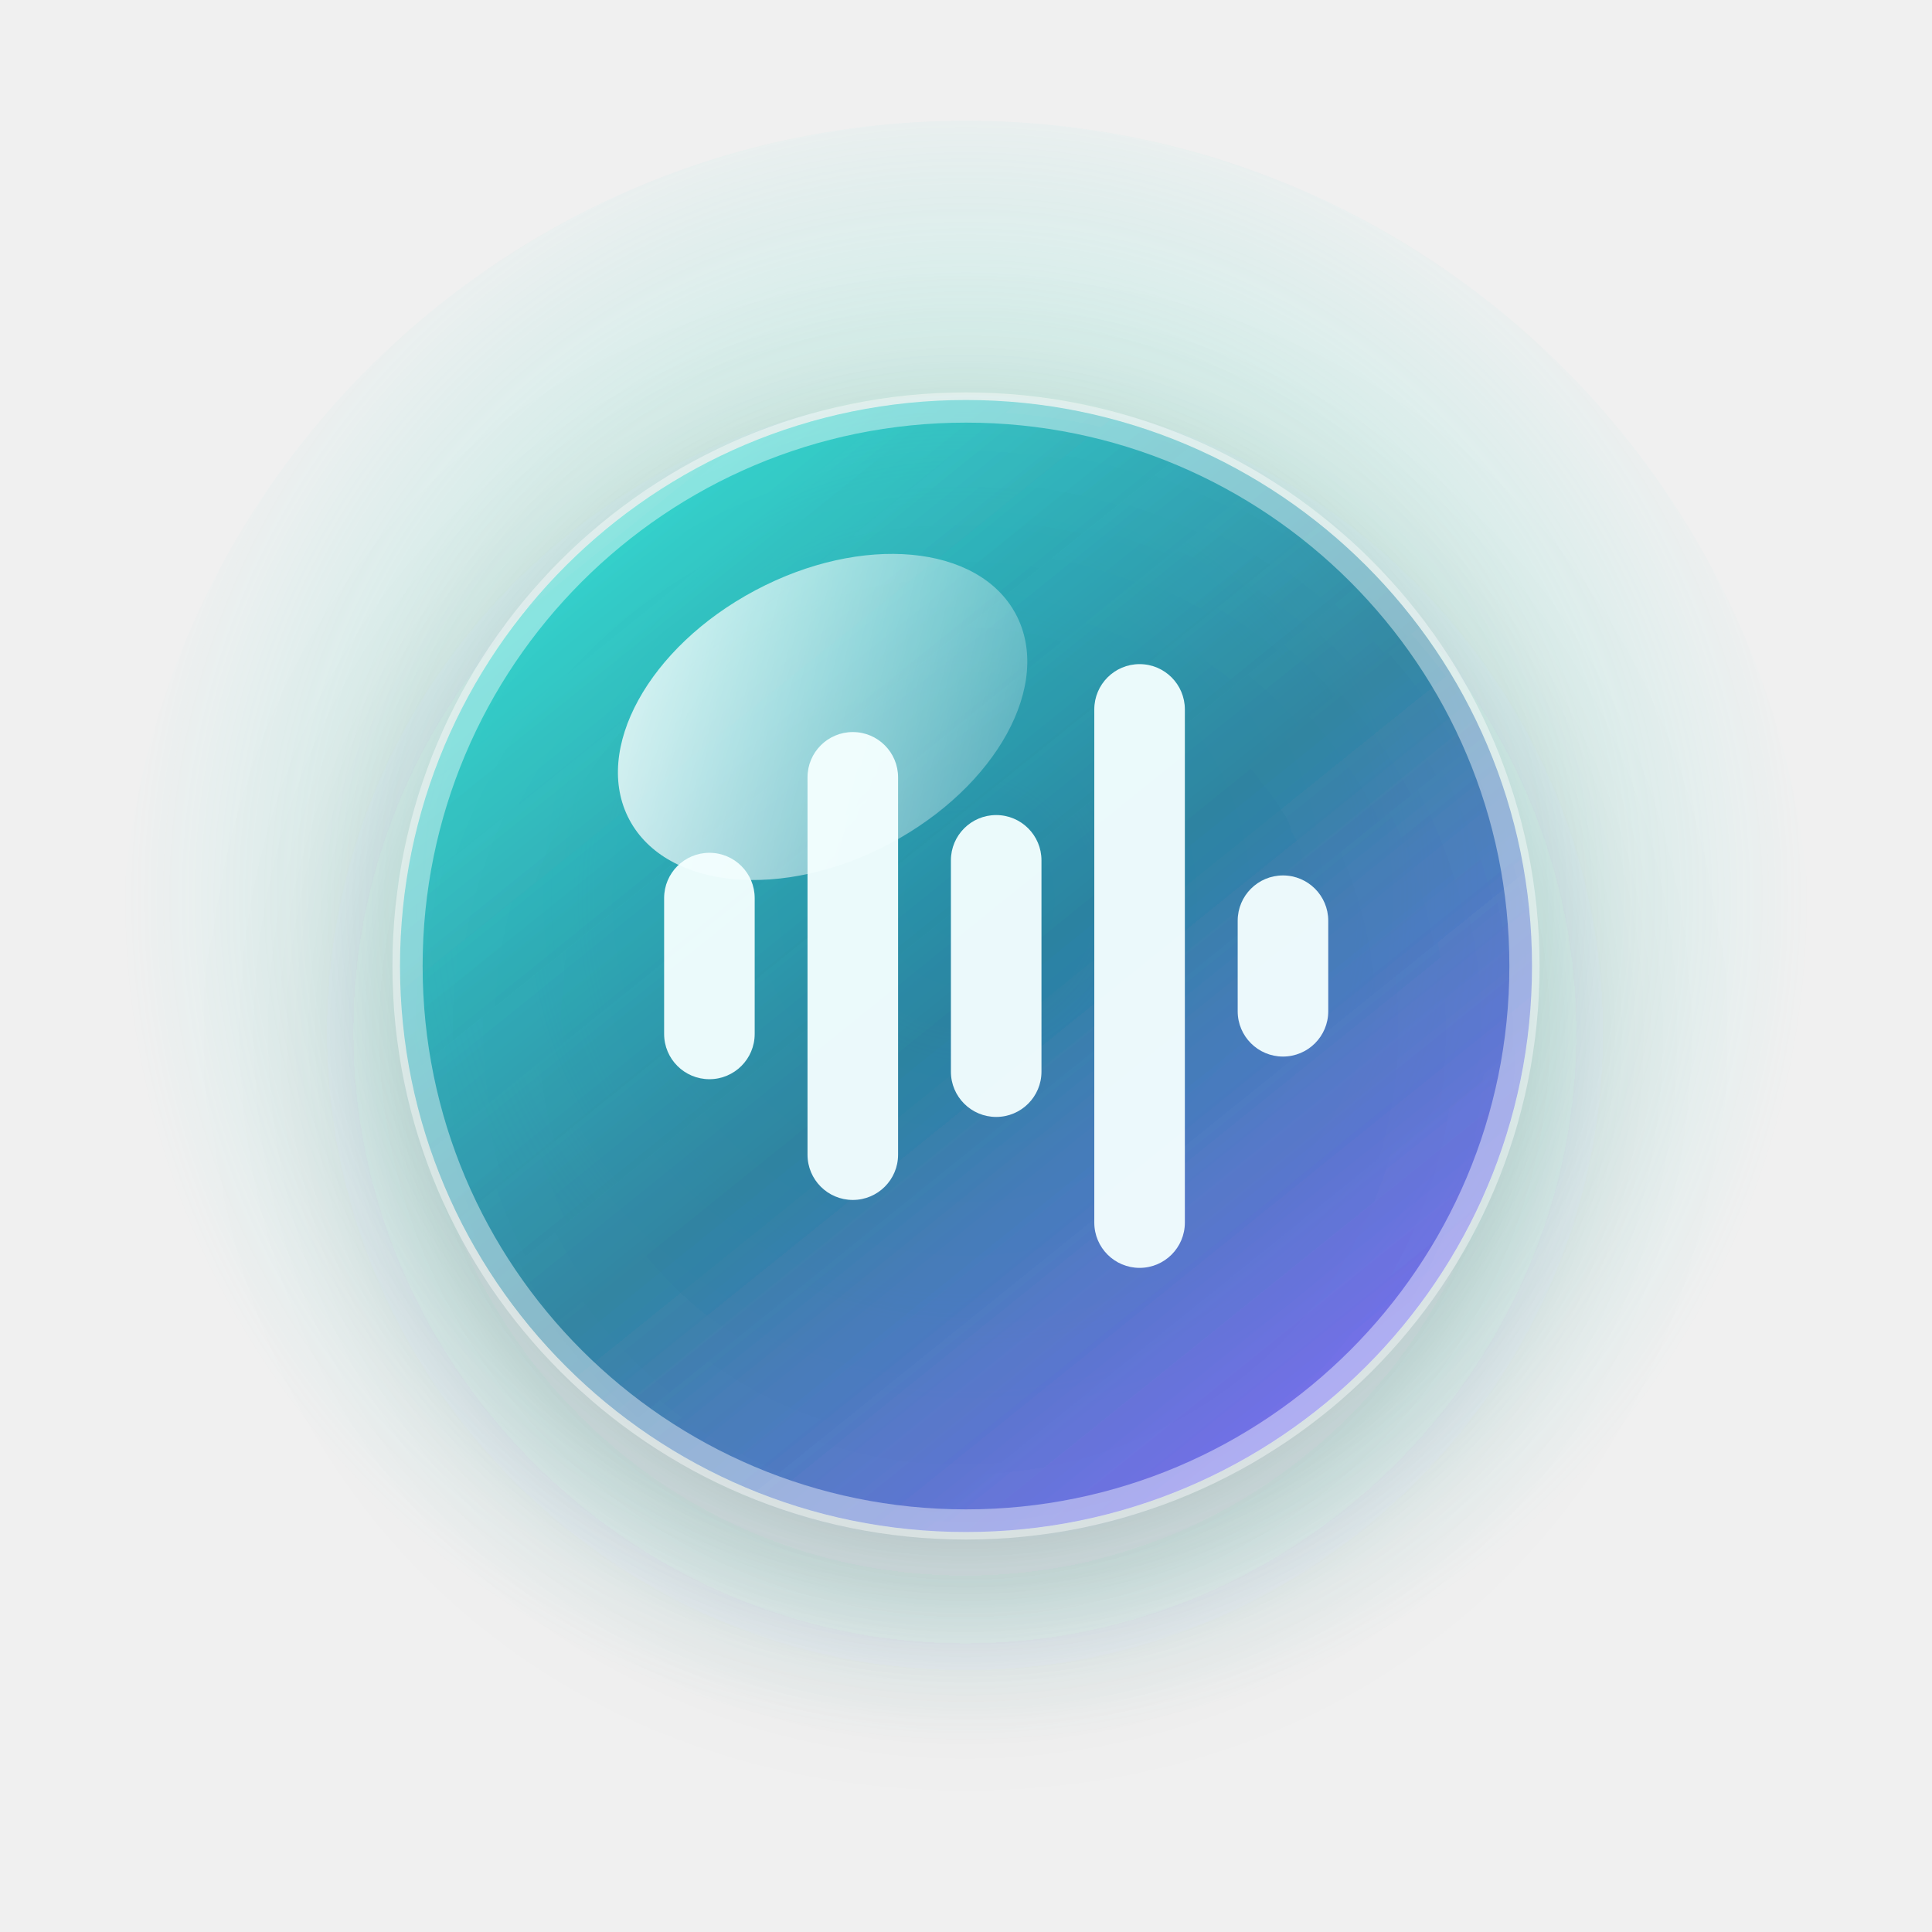
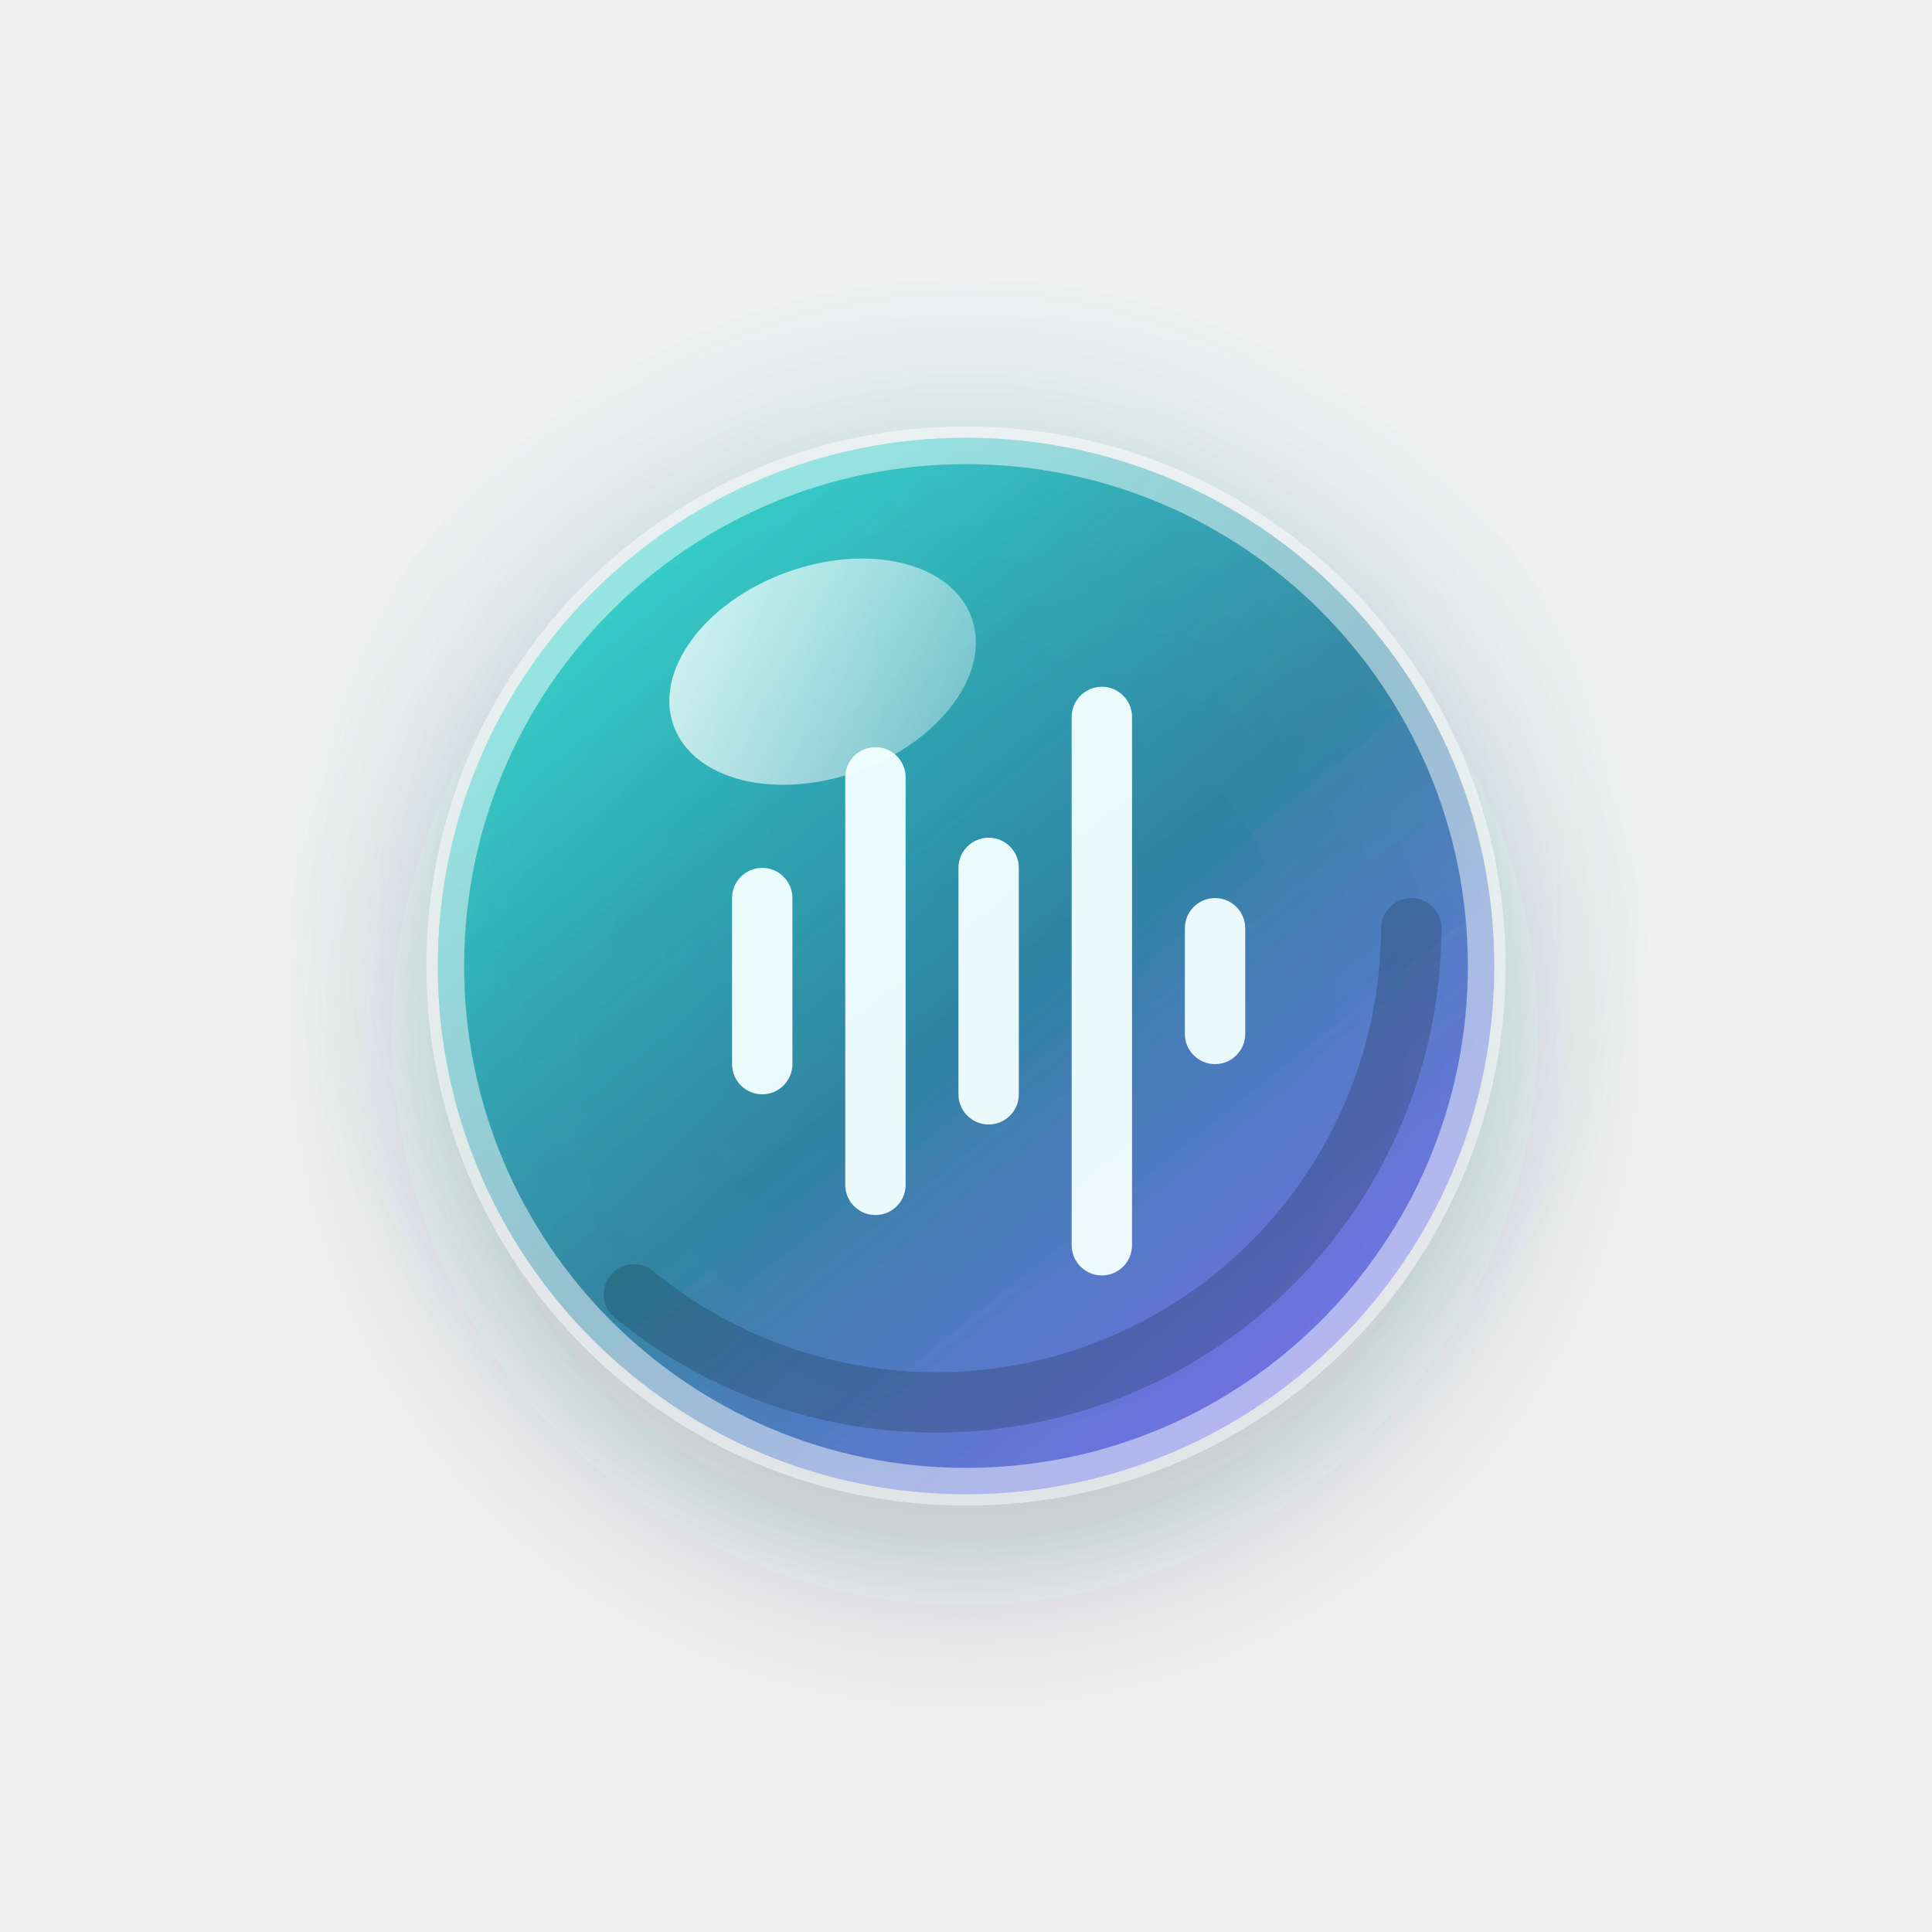
<svg xmlns="http://www.w3.org/2000/svg" viewBox="0 0 512 512" role="img" aria-labelledby="title desc">
  <defs>
    <radialGradient id="glow" cx="50%" cy="46%" r="50%">
-       <stop offset="0%" stop-color="#36d5d3" stop-opacity="0.72" />
-       <stop offset="58%" stop-color="#64e6c8" stop-opacity="0.22" />
+       <stop offset="0%" stop-color="#36d5d3" stop-opacity="0.42" />
+       <stop offset="56%" stop-color="#64e6c8" stop-opacity="0.14" />
      <stop offset="100%" stop-color="#36d5d3" stop-opacity="0" />
    </radialGradient>
    <linearGradient id="glass" x1="140" x2="372" y1="112" y2="400" gradientUnits="userSpaceOnUse">
      <stop offset="0%" stop-color="#2fe4d3" stop-opacity="0.92" />
      <stop offset="52%" stop-color="#227c9d" stop-opacity="0.88" />
      <stop offset="100%" stop-color="#7c5cff" stop-opacity="0.86" />
    </linearGradient>
    <linearGradient id="shine" x1="176" x2="292" y1="150" y2="256" gradientUnits="userSpaceOnUse">
      <stop offset="0%" stop-color="#ffffff" stop-opacity="0.82" />
      <stop offset="100%" stop-color="#ffffff" stop-opacity="0" />
    </linearGradient>
    <filter id="softShadow" x="-30%" y="-30%" width="160%" height="160%">
      <feDropShadow dx="0" dy="18" stdDeviation="24" flood-color="#12343f" flood-opacity="0.28" />
    </filter>
  </defs>
  <rect width="512" height="512" fill="none" />
-   <circle cx="256" cy="256" r="224" fill="url(#glow)" />
-   <circle cx="256" cy="256" r="150" fill="url(#glass)" filter="url(#softShadow)" />
-   <circle cx="256" cy="256" r="148" fill="none" stroke="#ffffff" stroke-opacity="0.42" stroke-width="8" />
-   <ellipse cx="218" cy="190" rx="58" ry="38" fill="url(#shine)" transform="rotate(-28 218 190)" />
+   <circle cx="256" cy="256" r="182" fill="url(#glow)" />
+   <circle cx="256" cy="256" r="140" fill="url(#glass)" filter="url(#softShadow)" />
+   <circle cx="256" cy="256" r="138" fill="none" stroke="#ffffff" stroke-opacity="0.48" stroke-width="10" />
+   <path d="M374 246a126 126 0 0 1-206 97" fill="none" stroke="#0f2330" stroke-opacity="0.22" stroke-width="16" stroke-linecap="round" />
+   <ellipse cx="218" cy="178" rx="42" ry="28" fill="url(#shine)" transform="rotate(-20 218 178)" />
  <g fill="#f4ffff" opacity="0.95">
-     <rect x="176" y="226" width="24" height="60" rx="12" />
-     <rect x="214" y="194" width="24" height="124" rx="12" />
-     <rect x="252" y="216" width="24" height="80" rx="12" />
-     <rect x="290" y="176" width="24" height="160" rx="12" />
-     <rect x="328" y="232" width="24" height="48" rx="12" />
+     <rect x="194" y="230" width="16" height="60" rx="8" />
+     <rect x="224" y="198" width="16" height="124" rx="8" />
+     <rect x="254" y="222" width="16" height="76" rx="8" />
+     <rect x="284" y="182" width="16" height="156" rx="8" />
+     <rect x="314" y="238" width="16" height="44" rx="8" />
  </g>
</svg>
